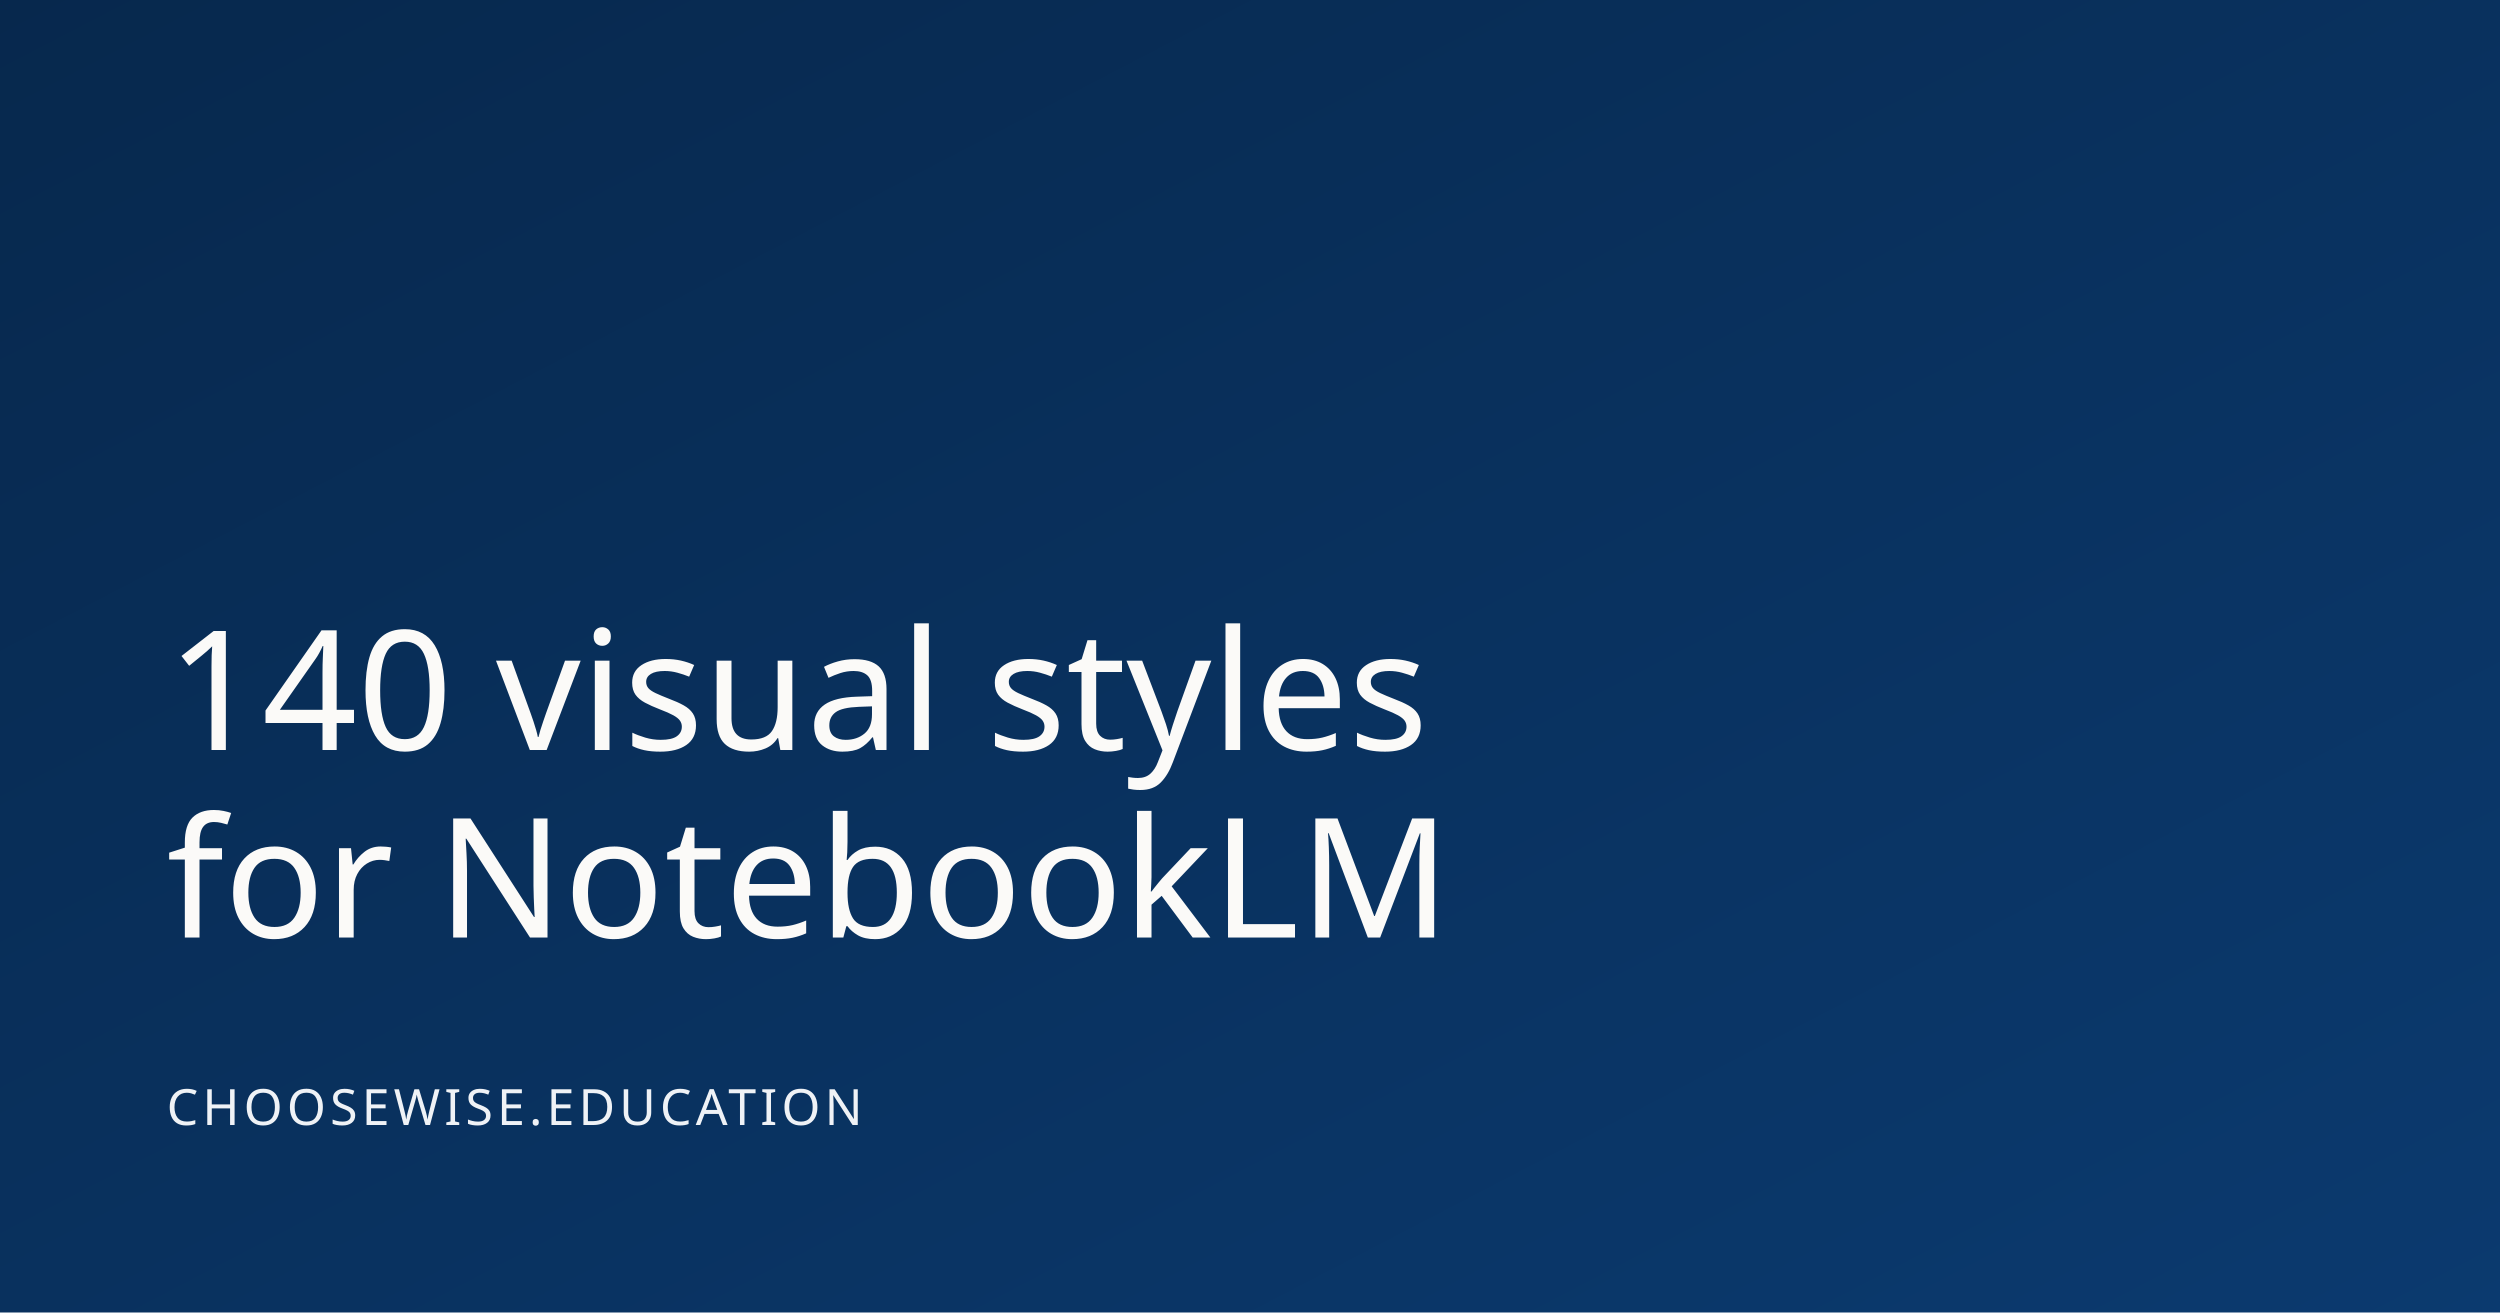
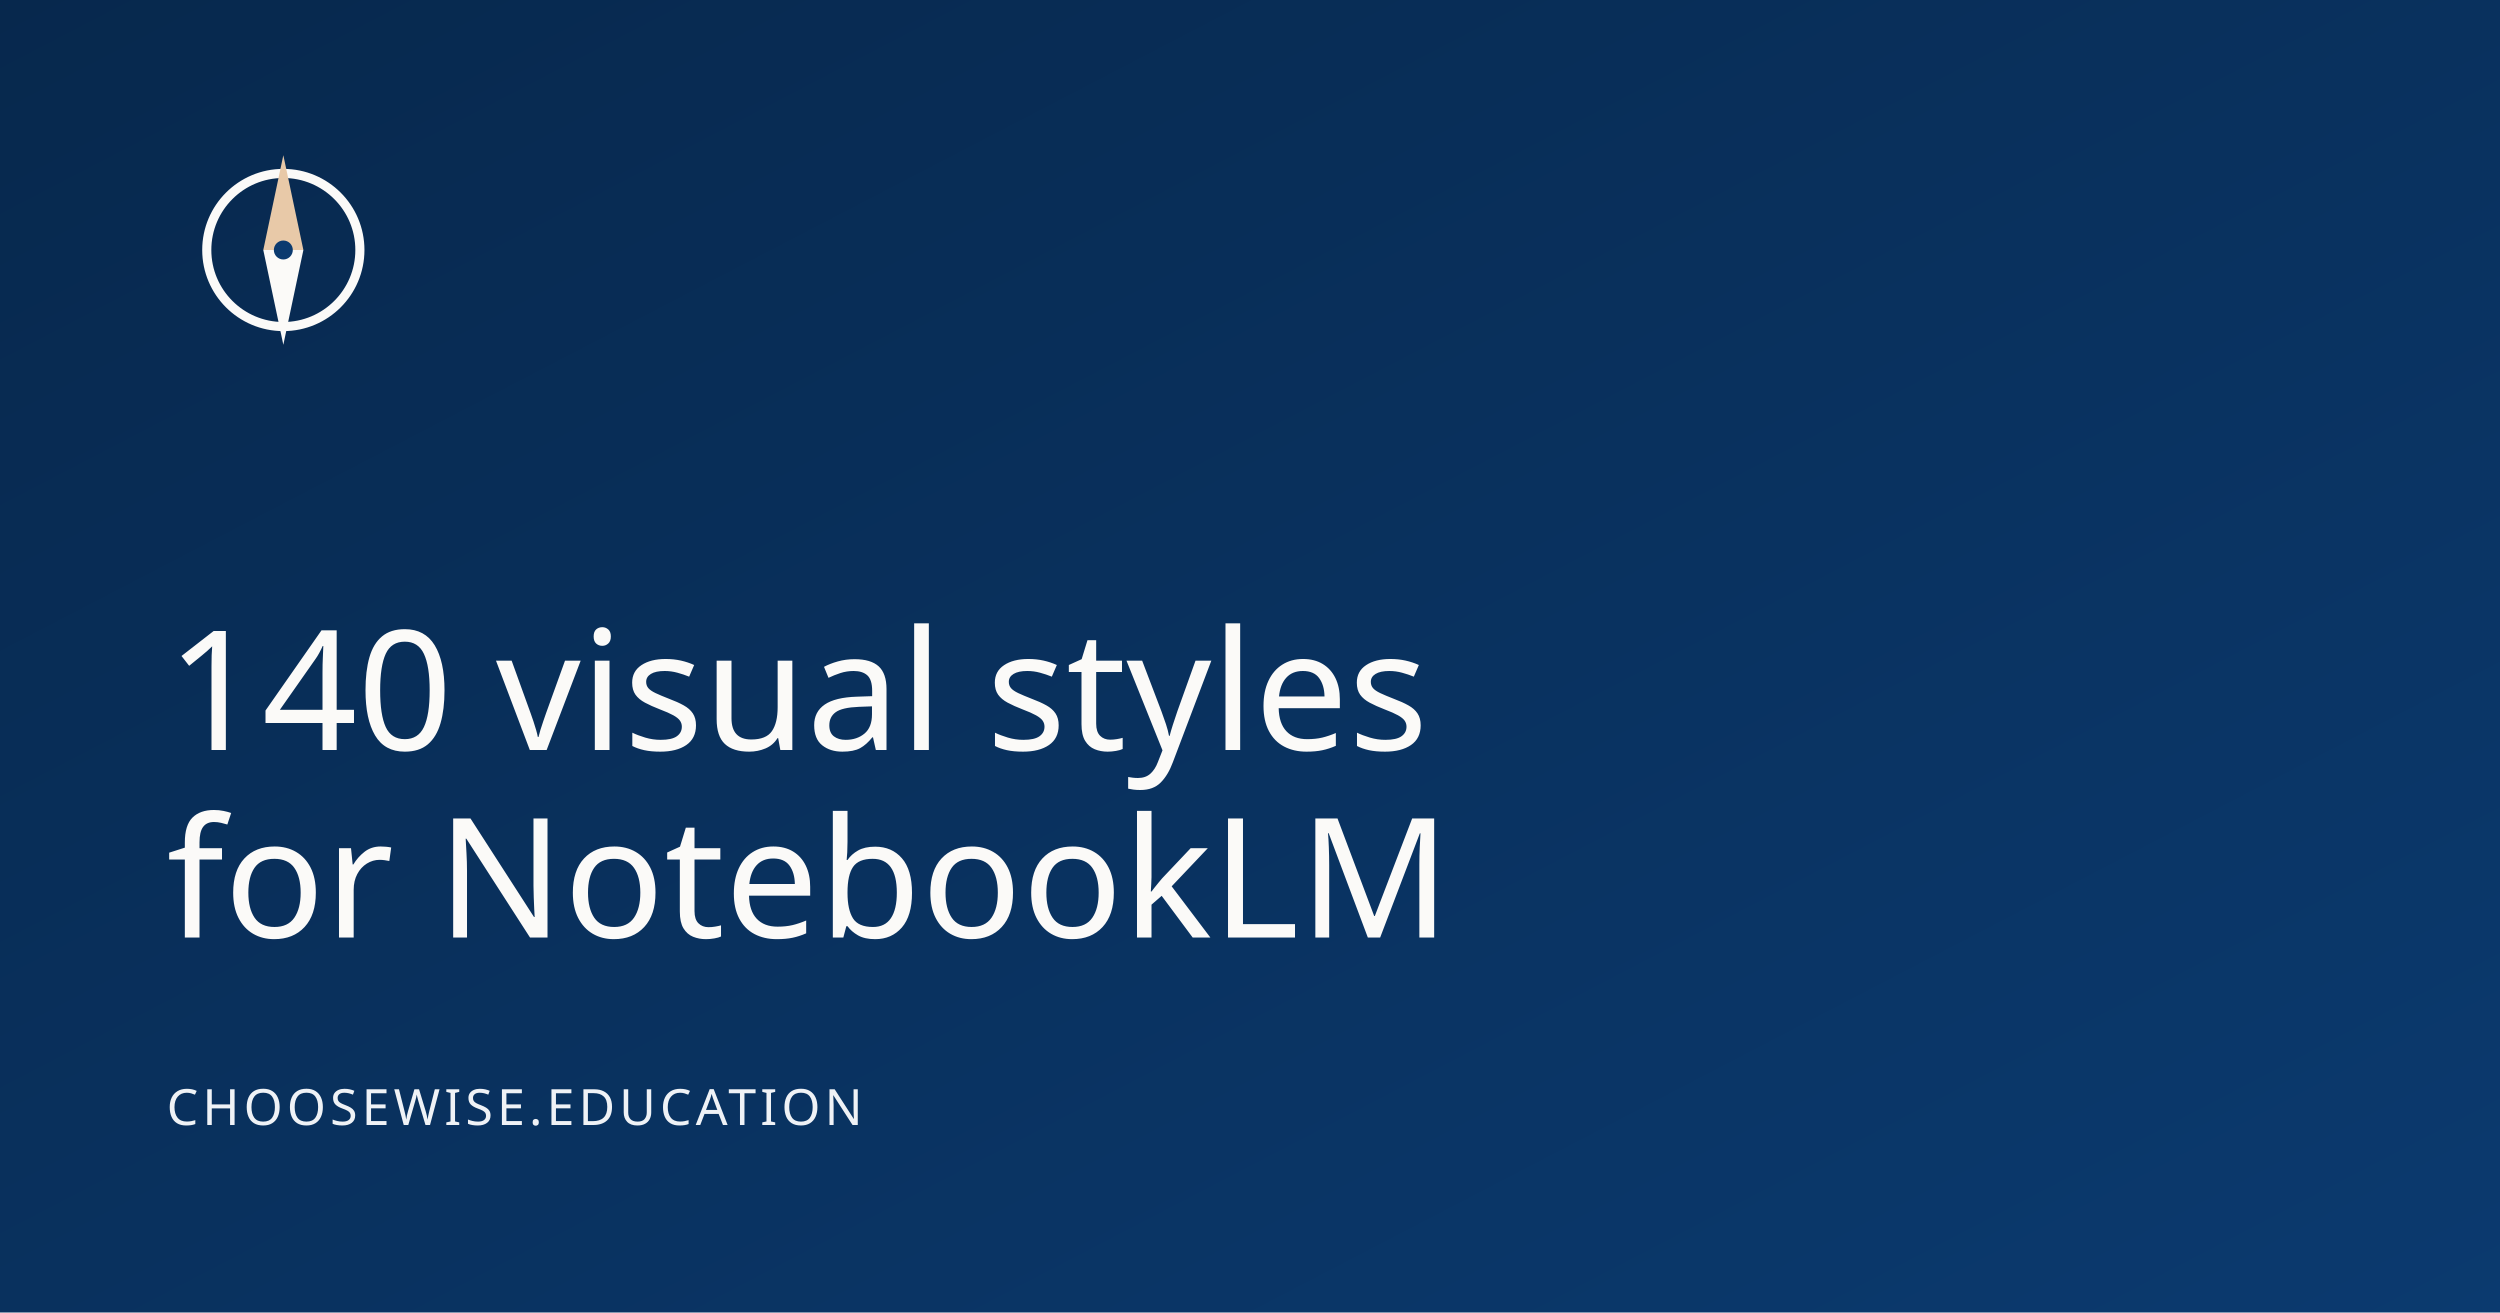
<svg xmlns="http://www.w3.org/2000/svg" viewBox="0 0 1200 630" width="1200" height="630">
  <defs>
    <style>
      @font-face {
        font-family: 'Hanken Grotesk';
        src: url('../../../fonts/hanken-grotesk/HankenGrotesk-VariableFont.woff2') format('woff2');
        font-weight: 300 600;
        font-style: normal;
      }
    </style>
    <linearGradient id="bg" x1="0" y1="0" x2="1" y2="1">
      <stop offset="0%" stop-color="#07284D" />
      <stop offset="100%" stop-color="#0B3A6F" />
    </linearGradient>
  </defs>
  <rect width="1200" height="630" fill="url(#bg)" />
+   <svg x="80" y="64" width="112" height="112" viewBox="0 0 64 64">
+     <circle cx="32" cy="32" r="21" fill="none" stroke="#FBFAF8" stroke-width="2.5" />
+     <path d="M32 58 L37.5 32 L26.5 32 Z" fill="#FBFAF8" />
+     <path d="M32 6 L37.5 32 L26.5 32 Z" fill="#E8C9A8" />
+     <circle cx="32" cy="32" r="2.6" fill="#0B3A6F" />
+   </svg>
  <text x="80" y="360" font-family="Hanken Grotesk, sans-serif" font-size="80" font-weight="300" fill="#FBFAF8">140 visual styles</text>
  <text x="80" y="450" font-family="Hanken Grotesk, sans-serif" font-size="80" font-weight="300" fill="#FBFAF8">for NotebookLM</text>
  <text x="80" y="540" font-family="Hanken Grotesk, sans-serif" font-size="24" font-weight="500" fill="#EFF2F6" letter-spacing="2">CHOOSEWISE.EDUCATION</text>
</svg>
